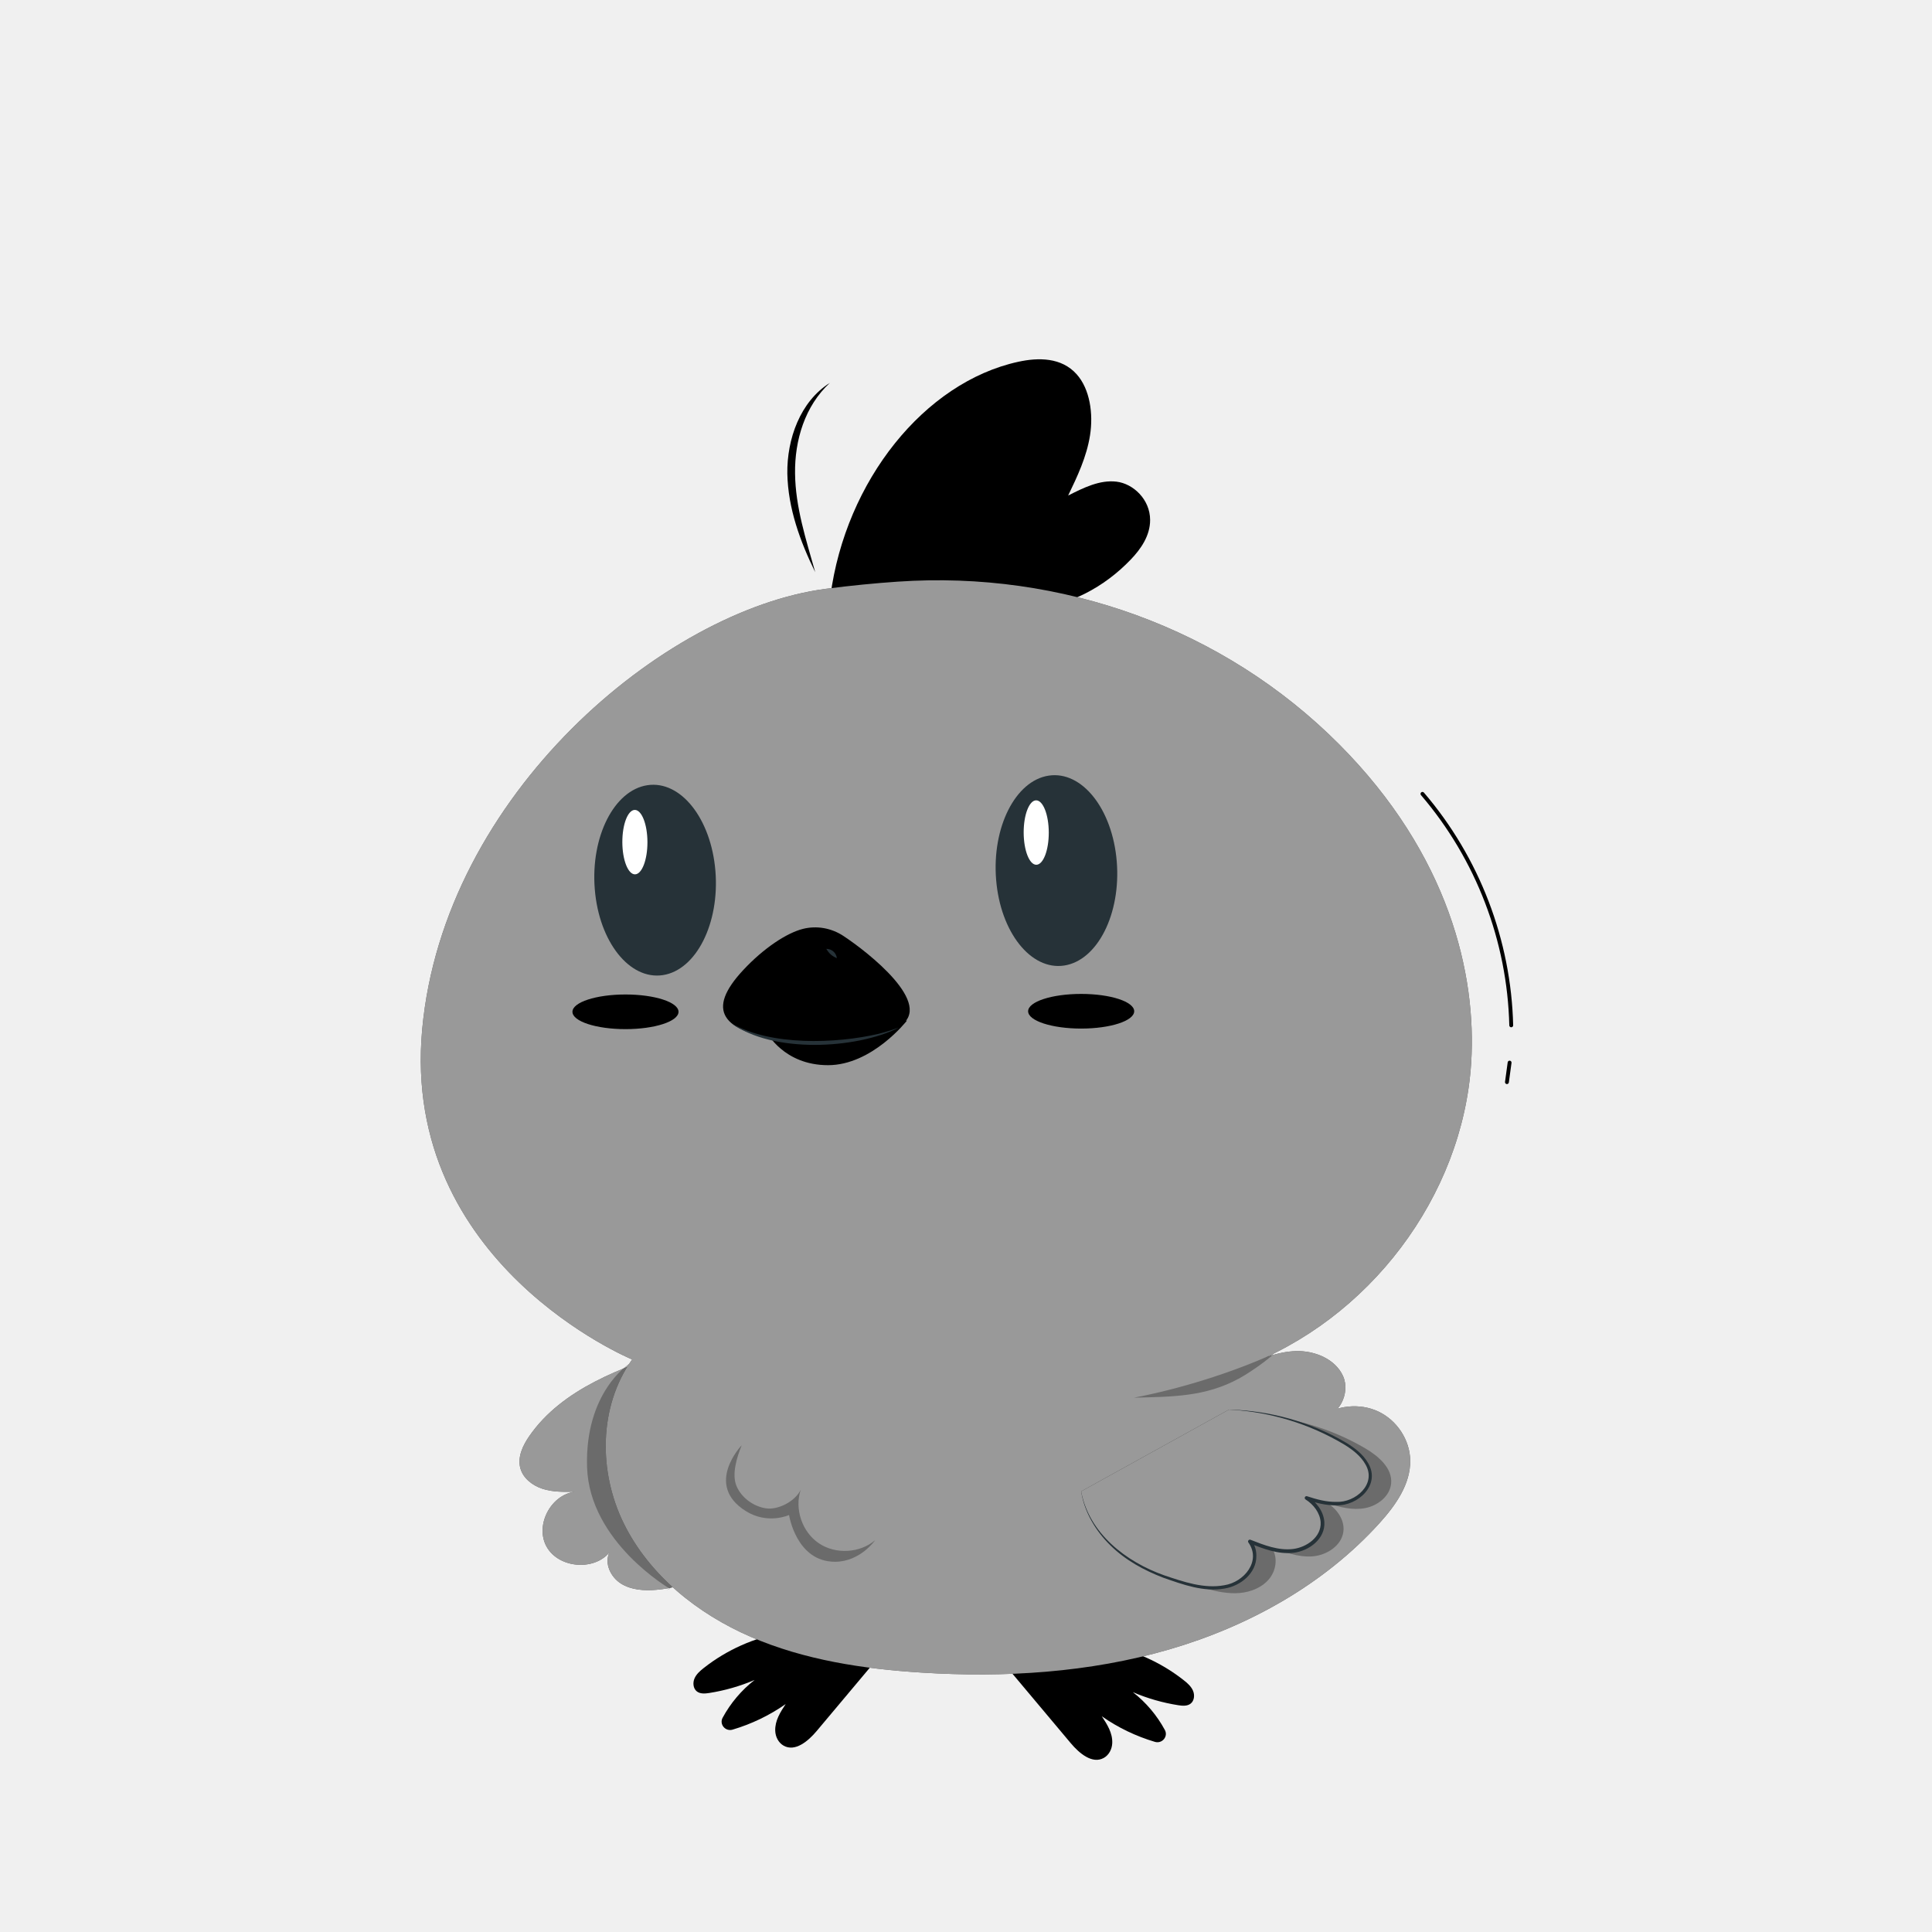
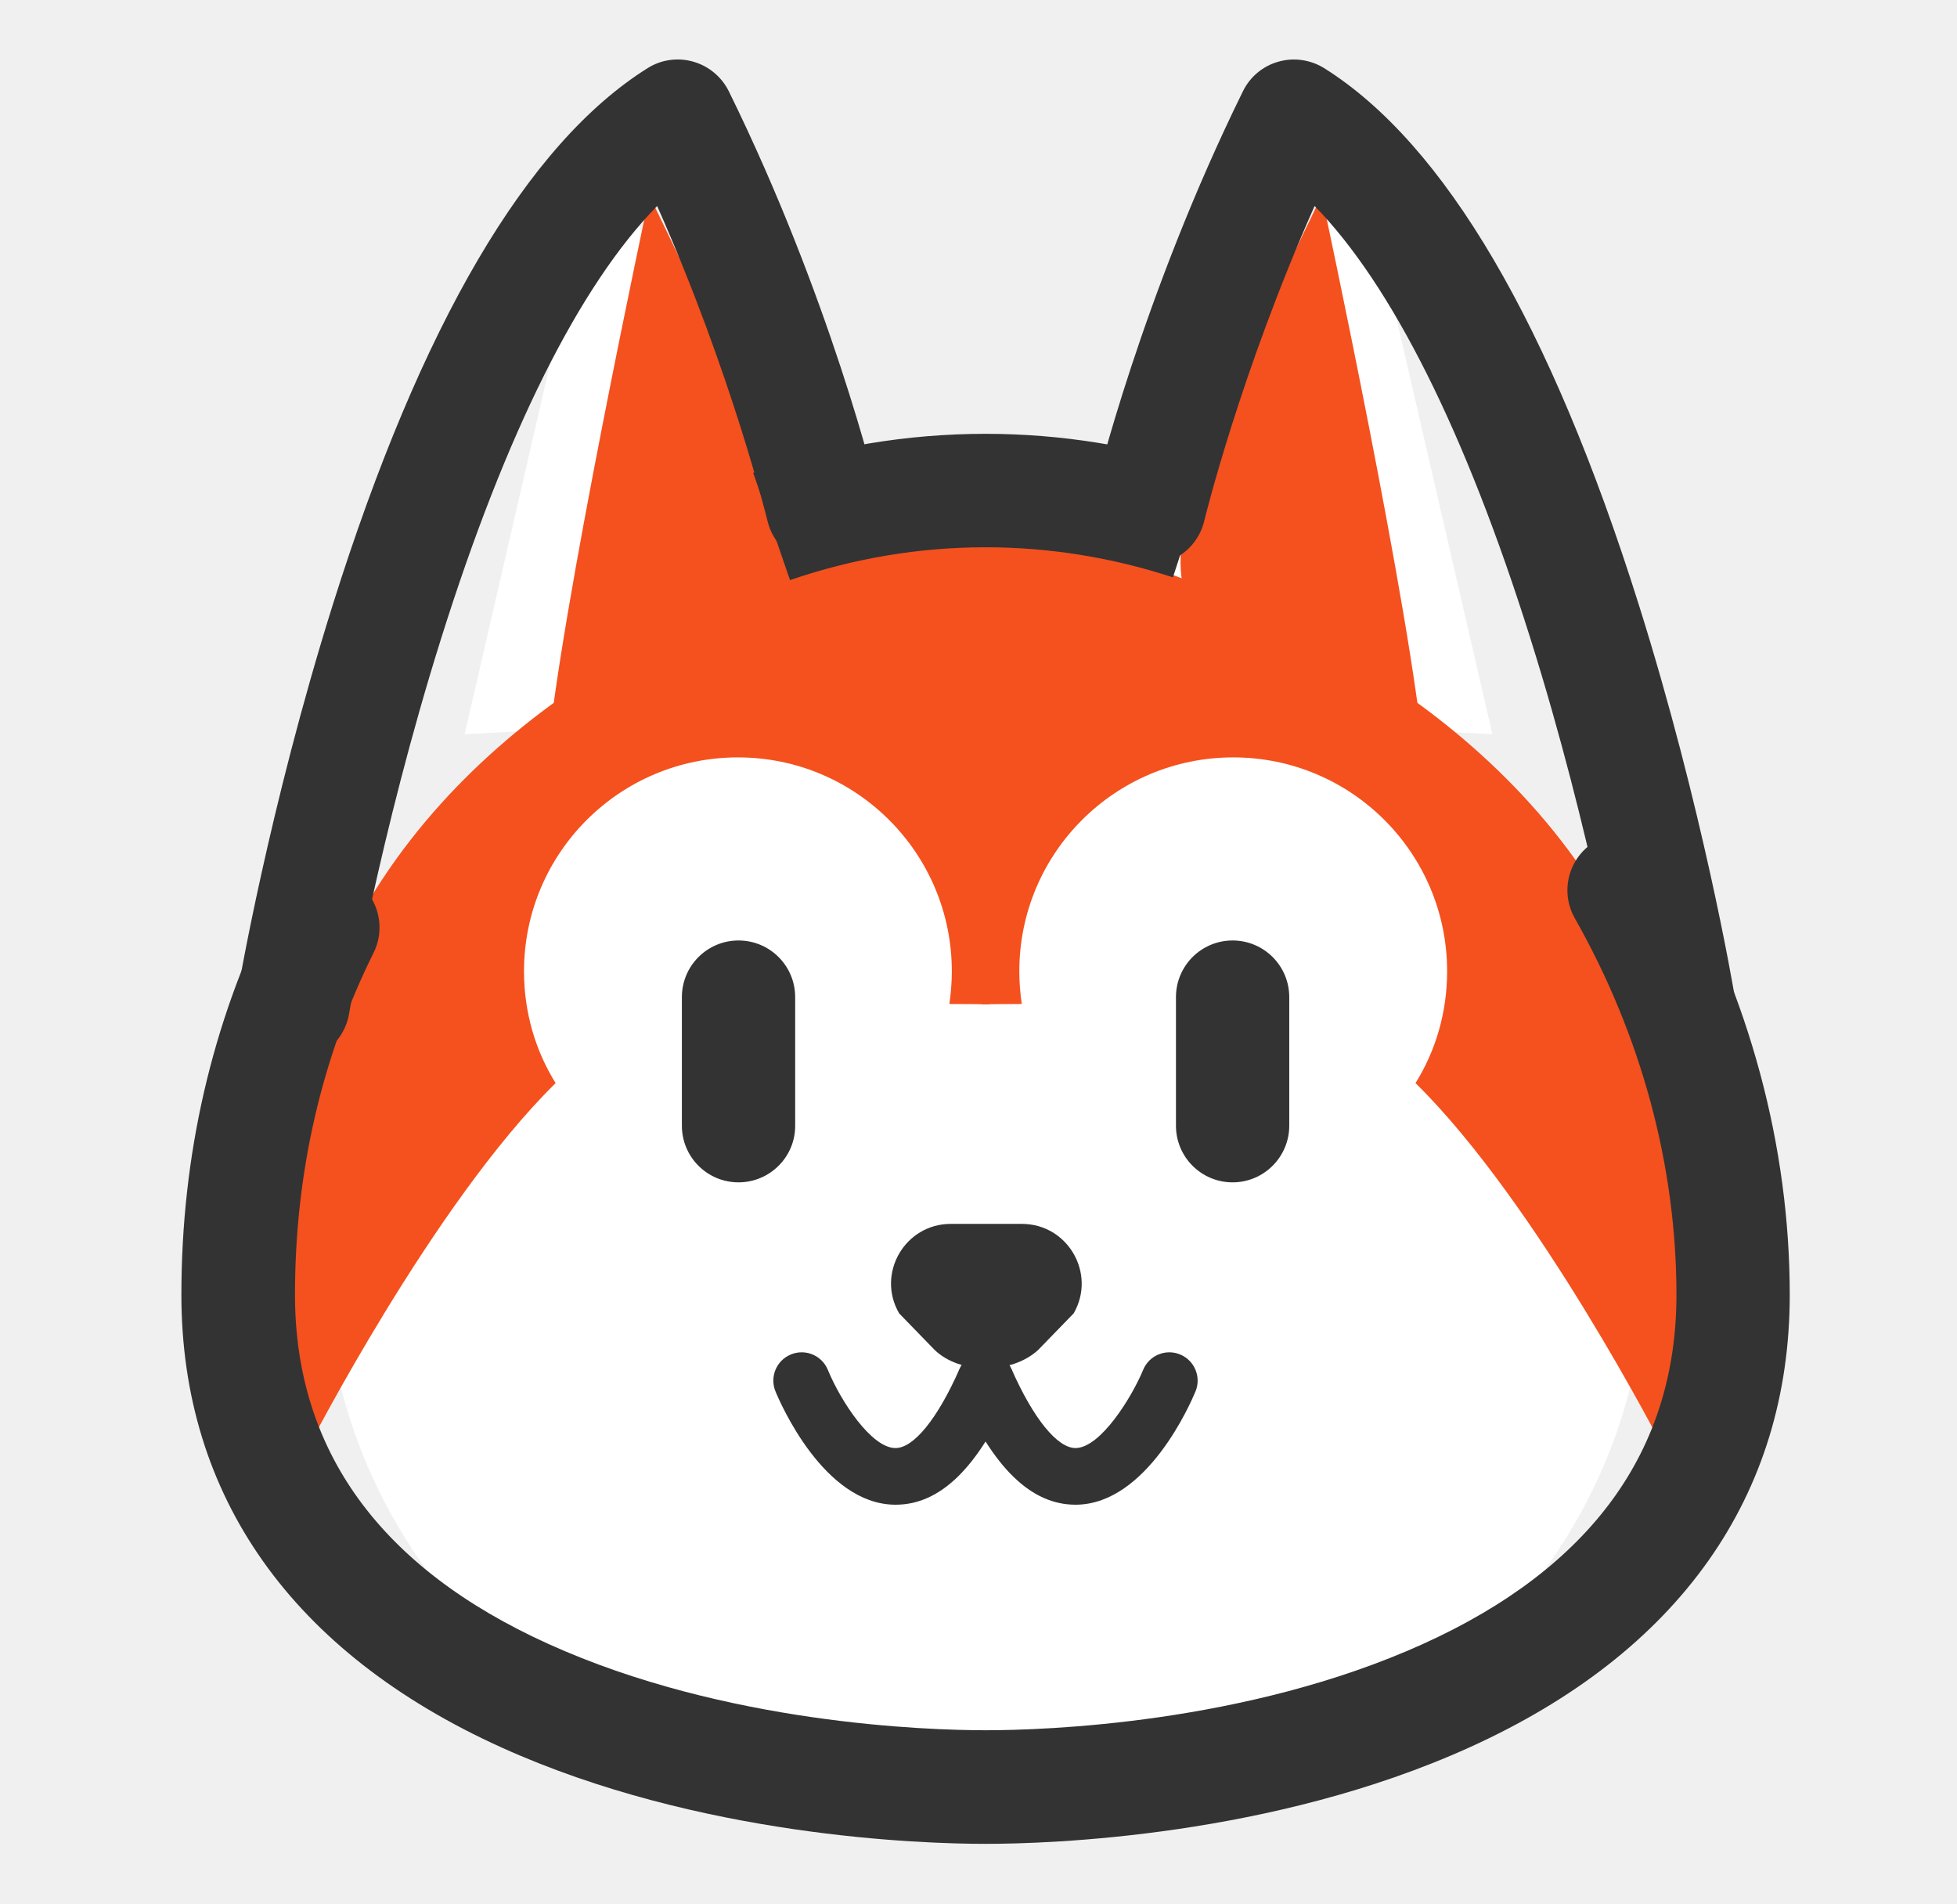
- <svg xmlns="http://www.w3.org/2000/svg" viewBox="0 0 500 500">
-   <g id="freepik--Chicken--inject-358">
-     <g>
-       <g>
-         <path d="M288.957,124.653c-4.312-.517-8.519,1.559-12.522,3.595,2.367-4.92,4.774-9.965,5.661-15.575,.887-5.611-.026-11.995-3.473-15.834-3.928-4.375-9.898-4.346-15.118-3.205-24.241,5.299-44.661,30.779-48.599,60.641l52.659,3.24c9.171-.885,18.087-5.407,25.096-12.728,2.549-2.663,5.003-6.127,4.989-10.237-.018-5.323-4.382-9.379-8.694-9.896Z" fill="currentColor" />
-         <path d="M210.978,148.077c-3.907-7.958-7.038-16.522-7.216-25.52-.127-8.836,3.273-18.616,11.005-23.464-6.476,5.993-9.12,14.855-9.007,23.434,.094,8.739,2.859,17.158,5.218,25.55h0Z" fill="currentColor" />
-       </g>
-       <path d="M202.621,422.516c-7.429,1.303-14.524,4.469-20.455,9.129-.966,.759-1.934,1.599-2.425,2.725-.491,1.127-.362,2.614,.608,3.368,.876,.68,2.109,.578,3.205,.406,4.033-.634,7.987-1.77,11.741-3.374-3.397,2.639-6.229,5.997-8.278,9.779-.922,1.702,.713,3.63,2.569,3.081,4.897-1.449,9.56-3.69,13.744-6.619-1.377,2.096-2.793,4.29-2.701,6.912,.055,1.555,.822,3.093,2.178,3.856,2.982,1.679,6.367-1.194,8.554-3.799,5.856-6.976,11.713-13.952,17.569-20.928l-26.307-4.537Z" fill="currentColor" />
-       <path d="M285.858,425.679c7.429,1.303,14.524,4.469,20.455,9.129,.966,.759,1.934,1.599,2.425,2.725s.362,2.614-.608,3.368c-.876,.68-2.109,.578-3.205,.406-4.033-.634-7.987-1.77-11.741-3.374,3.397,2.639,6.229,5.998,8.278,9.779,.922,1.702-.713,3.63-2.569,3.081-4.897-1.449-9.56-3.69-13.744-6.619,1.377,2.096,2.793,4.29,2.701,6.912-.055,1.555-.822,3.093-2.177,3.856-2.982,1.679-6.367-1.194-8.554-3.799-5.856-6.976-11.713-13.952-17.569-20.928l26.307-4.536Z" fill="currentColor" />
-       <path d="M175.113,349.215c-14.285,4.722-29.574,10.166-38.078,22.37-1.73,2.482-3.167,5.518-2.361,8.418,.728,2.615,3.179,4.497,5.811,5.327,2.632,.83,5.456,.784,8.22,.73-6.305,.887-10.315,8.832-7.211,14.285,3.104,5.453,12.107,6.276,16.186,1.48-1.292,2.821,.355,6.311,3.005,7.988,2.649,1.678,5.995,1.896,9.137,1.634,8.476-.707,16.626-4.661,22.341-10.84l-17.051-51.392Z" fill="currentColor" />
-       <g style="opacity:.6;">
-         <path d="M175.113,349.215c-14.285,4.722-29.574,10.166-38.078,22.37-1.73,2.482-3.167,5.518-2.361,8.418,.728,2.615,3.179,4.497,5.811,5.327,2.632,.83,5.456,.784,8.22,.73-6.305,.887-10.315,8.832-7.211,14.285,3.104,5.453,12.107,6.276,16.186,1.48-1.292,2.821,.355,6.311,3.005,7.988,2.649,1.678,5.995,1.896,9.137,1.634,8.476-.707,16.626-4.661,22.341-10.84l-17.051-51.392Z" style="fill:#fff;" />
-       </g>
-       <path d="M173.367,411.172s-20.842-12.086-21.435-31.505c-.593-19.419,10.882-26.692,10.882-26.692l11.884,57.235-2.156,1.329" style="opacity:.3;" />
-       <g>
-         <path d="M232.306,150.531c42.363-2.921,84.293,12.005,114.26,42.091,28.489,28.602,35.603,59.615,34.177,82.408-2.159,34.497-26.449,66.714-59.454,78.855,4.478-2.011,9.105-4.058,14.027-4.22,4.922-.162,10.268,2.04,12.259,6.456,1.991,4.417-1.089,10.681-6.014,10.713,4.254-3.192,10.367-3.802,15.19-1.514,4.822,2.288,8.128,7.367,8.214,12.618,.1,6.142-3.779,11.629-7.935,16.225-14.311,15.827-33.79,26.707-54.473,32.718-20.683,6.011-42.564,7.337-64.092,5.982-15.105-.95-30.327-3.257-44.172-9.254-13.845-5.997-26.293-16-32.867-29.367-6.574-13.367-6.497-30.245,2.169-42.412,0,0-59.904-24.675-54.333-85.434,5.57-60.759,62.666-108.547,104.444-114.009,6.545-.856,12.765-1.455,18.602-1.857Z" fill="currentColor" />
-         <g style="opacity:.6;">
-           <path d="M232.306,150.531c42.363-2.921,84.293,12.005,114.26,42.091,28.489,28.602,35.603,59.615,34.177,82.408-2.159,34.497-26.449,66.714-59.454,78.855,4.478-2.011,9.105-4.058,14.027-4.22,4.922-.162,10.268,2.04,12.259,6.456,1.991,4.417-1.089,10.681-6.014,10.713,4.254-3.192,10.367-3.802,15.19-1.514,4.822,2.288,8.128,7.367,8.214,12.618,.1,6.142-3.779,11.629-7.935,16.225-14.311,15.827-33.79,26.707-54.473,32.718-20.683,6.011-42.564,7.337-64.092,5.982-15.105-.95-30.327-3.257-44.172-9.254-13.845-5.997-26.293-16-32.867-29.367-6.574-13.367-6.497-30.245,2.169-42.412,0,0-59.904-24.675-54.333-85.434,5.57-60.759,62.666-108.547,104.444-114.009,6.545-.856,12.765-1.455,18.602-1.857Z" style="fill:#fff;" />
-         </g>
-       </g>
-       <g>
-         <path d="M232.803,265.595c-5.84,3.558-13.301,6.177-29.753,3.761-16.452-2.415-20.39-7.91-10.712-18.296,5.402-5.798,11.332-9.615,15.42-10.656,3.605-.918,7.408-.232,10.514,1.816,6.334,4.176,23.747,17.76,14.531,23.374Z" fill="currentColor" />
-         <ellipse cx="279.803" cy="261.71" rx="13.726" ry="4.484" fill="currentColor" />
-         <ellipse cx="161.875" cy="261.855" rx="13.726" ry="4.484" fill="currentColor" />
-         <g>
-           <path d="M289.015,222.935c1.107,13.574-4.985,25.636-13.607,26.946-8.619,1.31-16.504-8.629-17.611-22.201-1.109-13.57,4.981-25.636,13.602-26.947,8.619-1.311,16.504,8.629,17.615,22.201Z" style="fill:#263238;" />
-           <path d="M271.421,215.455c.012,4.604-1.433,8.34-3.226,8.344-1.794,.005-3.257-3.724-3.269-8.328-.012-4.604,1.433-8.34,3.226-8.344,1.793-.004,3.257,3.724,3.269,8.328Z" style="fill:#fff;" />
-         </g>
-         <g>
-           <path d="M185.15,225.413c1.107,13.574-4.984,25.636-13.607,26.946-8.619,1.31-16.504-8.629-17.611-22.201-1.109-13.57,4.981-25.636,13.602-26.947,8.619-1.311,16.504,8.629,17.615,22.201Z" style="fill:#263238;" />
-           <path d="M167.556,217.934c.012,4.604-1.433,8.34-3.226,8.344-1.794,.005-3.257-3.724-3.269-8.328-.012-4.604,1.433-8.34,3.226-8.344,1.793-.004,3.257,3.724,3.269,8.328Z" style="fill:#fff;" />
-         </g>
-         <path d="M198.44,267.165s4.384,8.502,15.847,8.502,20.435-11.545,20.435-11.545l-36.282,3.043Z" fill="currentColor" />
-         <path d="M189.34,264.825c9.958,5.874,27.017,5.312,38.043,2.726,1.571-.391,3.825-1.093,5.34-1.636-11.31,5.696-32.897,6.669-43.383-1.09h0Z" style="fill:#263238;" />
-         <path d="M213.846,245.562c1.392-.015,2.58,1.027,2.735,2.413-1.291-.559-2.017-1.206-2.735-2.413h0Z" style="fill:#263238;" />
-       </g>
-       <g>
-         <path d="M285.245,387.328c1.026,6.18,4.823,11.687,9.743,15.638s10.904,6.457,17.035,8.144c2.861,.787,5.827,1.411,8.797,1.159s5.973-1.487,7.785-3.825c1.812-2.338,2.135-5.865,.297-8.152,3.431,1.37,7.015,2.766,10.723,2.497,3.708-.268,7.553-2.746,8.038-6.37,.395-2.95-1.547-5.809-4.097-7.385,3.133,1.031,6.472,1.878,9.731,1.264s6.387-3.077,6.722-6.319c.412-3.985-3.245-7.128-6.729-9.17-8.974-5.261-19.323-8.259-29.803-8.635" style="opacity:.3;" />
-         <g>
-           <path d="M347.848,373.442c-8.974-5.261-19.323-8.259-29.803-8.635l-38.242,21.154c1.026,6.18,4.823,11.687,9.743,15.638s10.904,6.457,17.035,8.144c2.861,.787,5.827,1.411,8.797,1.159,2.97-.253,5.973-1.487,7.785-3.825,1.812-2.338,2.135-5.865,.297-8.152,3.431,1.37,7.015,2.766,10.723,2.497,3.708-.268,7.553-2.747,8.038-6.37,.395-2.95-1.547-5.809-4.097-7.385,3.133,1.031,6.472,1.878,9.731,1.264,3.259-.614,6.387-3.077,6.722-6.319,.412-3.985-3.245-7.128-6.729-9.17Z" fill="currentColor" />
-           <path d="M347.848,373.442c-8.974-5.261-19.323-8.259-29.803-8.635l-38.242,21.154c1.026,6.18,4.823,11.687,9.743,15.638s10.904,6.457,17.035,8.144c2.861,.787,5.827,1.411,8.797,1.159,2.97-.253,5.973-1.487,7.785-3.825,1.812-2.338,2.135-5.865,.297-8.152,3.431,1.37,7.015,2.766,10.723,2.497,3.708-.268,7.553-2.747,8.038-6.37,.395-2.95-1.547-5.809-4.097-7.385,3.133,1.031,6.472,1.878,9.731,1.264,3.259-.614,6.387-3.077,6.722-6.319,.412-3.985-3.245-7.128-6.729-9.17Z" style="fill:#fff; opacity:.6;" />
-         </g>
-         <path d="M279.803,385.961c1.999,10.86,11.631,18.264,21.545,21.751,4.926,1.655,10.282,3.515,15.499,2.545,5.125-.794,9.622-6.264,6.251-11.041-.304-.358,.113-.908,.536-.724,3.541,1.394,7.201,2.841,11.023,2.383,3.484-.432,7.35-3.088,7.122-6.936-.161-2.407-1.829-4.582-3.898-5.878-.218-.134-.286-.42-.151-.638,.114-.185,.342-.261,.54-.197,2.471,.817,5.006,1.503,7.56,1.46,4.971,.219,10.484-4.595,7.586-9.641-1.219-2.217-3.357-3.86-5.549-5.21-8.997-5.377-19.336-8.522-29.821-9.03,10.541,.248,21.035,3.135,30.158,8.466,2.292,1.372,4.53,3.025,5.884,5.406,3.296,5.634-2.661,11.09-8.239,10.9-2.729,.056-5.359-.655-7.868-1.47l.389-.834c2.271,1.419,4.151,3.77,4.371,6.606,.292,4.376-3.97,7.517-7.957,7.972-3.999,.479-7.903-1.053-11.494-2.495l.535-.724c.919,1.149,1.34,2.625,1.318,4.05,.042,4.457-4.069,7.723-8.124,8.414-5.476,.993-10.824-.996-15.902-2.763-5.03-1.921-9.887-4.576-13.747-8.39-3.848-3.769-6.737-8.648-7.566-13.983h0Z" style="fill:#263238;" />
-       </g>
-       <g style="opacity:.3;">
-         <path d="M293.472,361.719c10.064-.242,18.458-.247,27.089-4.909,2.793-1.508,7.359-4.719,9.229-6.537-10.845,4.963-24.6,9.223-36.317,11.446Z" />
-       </g>
-       <path d="M391.105,265.859c-.271,0-.493-.216-.5-.488-.524-21.842-8.642-43.008-22.857-59.598-.18-.209-.155-.525,.055-.705,.209-.178,.525-.155,.705,.055,14.365,16.765,22.567,38.153,23.098,60.225,.007,.275-.212,.505-.488,.512h-.012Z" fill="currentColor" />
-       <path d="M389.994,280.557c-.022,0-.046-.001-.068-.005-.274-.037-.466-.289-.428-.562l.69-5.058c.037-.273,.296-.475,.562-.428,.273,.037,.466,.289,.428,.562l-.69,5.058c-.034,.251-.248,.433-.494,.433Z" fill="currentColor" />
-       <g style="opacity:.3;">
-         <path d="M226.495,398.595c-3.986,3.384-10.255,3.726-14.586,.795s-6.344-8.877-4.684-13.836c-1.42,2.957-5.827,5.31-9.066,4.792s-6.344-2.802-7.58-5.841c-1.236-3.039,.145-7.443,1.375-10.484,0,0-9.789,10.206,1.022,17.021,5.71,3.599,11.232,1.043,11.232,1.043,0,0,1.845,12.1,11.891,12.1,6.537,0,10.396-5.589,10.396-5.589Z" />
-       </g>
-     </g>
-   </g>
+ <svg xmlns="http://www.w3.org/2000/svg" viewBox="0 0 1053 1024">
+   <ellipse cx="530.3" cy="680" rx="355" ry="310" fill="#ffffff" />
+   <ellipse cx="530.3" cy="420" rx="220" ry="170" fill="#ffffff" />
+   <polygon points="325,70 250,395 440,385" fill="#ffffff" />
+   <polygon points="728,70 803,395 613,385" fill="#ffffff" />
+   <path d="M349.401 105.235s-48.963 228.14-54.961 303.639c144.426-85.44 179.095-48.881 54.961-303.639zM711.205 105.235s48.963 228.14 54.961 303.639c-144.426-85.44-179.095-48.881-54.961-303.639zM526.442 540.402h1.725v-0.082c-0.657 0.082-1.314 0.082-1.725 0.082z" fill="#F4511E" />
+   <path d="M281.953 522.575c0-63.587 51.51-115.097 115.097-115.097 63.587 0 115.097 51.51 115.097 115.097 0 5.997-0.493 11.83-1.314 17.581 6.162 0 18.485 0.082 21.442 0.164l0.246-258.783S64 348.903 165.623 779.14c0 0 67.448-131.692 133.335-196.429-10.844-17.417-17.006-38.037-17.006-60.136zM534.246 540.402h-1.725v-0.082c0.657 0.082 1.232 0.082 1.725 0.082z" fill="#F4511E" />
+   <path d="M778.653 522.575c0-63.587-51.51-115.097-115.097-115.097-63.587 0-115.097 51.51-115.097 115.097 0 5.997 0.493 11.83 1.314 17.581-6.162 0-18.485 0.082-21.442 0.164l-0.246-258.783s468.521 67.366 366.897 497.604c0 0-67.448-131.692-133.335-196.429 10.844-17.417 17.006-38.037 17.006-60.136z" fill="#F4511E" />
+   <path d="M530.303 992c-34.258 0-154.12-3.779-260.427-51.839C157.162 889.144 97.6 804.937 97.6 696.576c0-75.006 16.349-146.069 48.717-211.134 7.476-15.116 25.796-21.278 40.912-13.802 15.116 7.476 21.278 25.796 13.802 40.912-28.096 56.604-42.309 118.465-42.309 184.024 0 83.714 45.924 146.973 136.375 187.885 95.134 43.048 204.151 46.417 235.288 46.417 31.136 0 140.154-3.368 235.288-46.417 90.533-40.995 136.375-104.171 136.375-187.885 0-69.338-18.895-139.414-54.714-202.59-8.298-14.705-3.122-33.272 11.501-41.57 14.705-8.298 33.272-3.122 41.57 11.501 40.912 72.377 62.601 152.805 62.601 232.659 0 108.278-59.561 192.486-172.276 243.503-106.224 48.142-226.169 51.921-260.427 51.921zM425.064 312.098L405.265 254.344c40.584-13.884 82.646-20.949 125.038-20.949 40.502 0 80.757 6.49 119.78 19.224l-18.977 58c-32.861-10.762-66.709-16.184-100.802-16.184-35.572 0-70.981 5.915-105.239 17.663z" fill="#333333" />
+   <path d="M157.737 570.963c-1.725 0-3.368-0.164-5.094-0.411-16.595-2.793-27.85-18.567-25.057-35.162 0.657-4.026 17.17-100.72 51.428-209.902C226.499 174.491 283.514 77.303 348.497 36.637c7.312-4.601 16.266-5.833 24.564-3.45 8.298 2.382 15.198 8.133 19.06 15.856 54.468 110.661 79.278 212.778 80.264 217.05 3.943 16.431-6.162 32.861-22.592 36.805-16.431 3.943-32.861-6.162-36.805-22.592-0.246-0.904-19.224-79.032-59.397-169.483-41.734 42.638-81.496 122.08-116.329 232.987-33.026 105.156-49.292 200.701-49.456 201.687-2.547 14.87-15.445 25.468-30.068 25.468zM903.115 570.963c-14.623 0-27.521-10.516-30.068-25.468-0.246-1.232-16.595-97.27-49.703-202.344-34.751-110.579-74.431-189.775-116.001-232.33-40.255 90.697-59.151 168.579-59.397 169.483-3.943 16.431-20.374 26.536-36.805 22.592-16.431-3.943-26.536-20.374-22.592-36.805 0.986-4.272 25.796-106.389 80.264-217.05 3.779-7.722 10.762-13.555 19.06-15.856 8.298-2.382 17.252-1.068 24.564 3.45 64.901 40.666 121.916 137.854 169.4 288.852 34.34 109.182 50.771 205.794 51.428 209.902 2.793 16.595-8.38 32.368-25.057 35.162-1.643 0.246-3.368 0.411-5.094 0.411zM549.855 658.457h-38.284c-24.728 0-40.173 26.782-27.768 48.142l19.142 19.717c13.72 13.145 41.241 13.145 55.618 0l19.142-19.717c12.323-21.36-3.122-48.142-27.85-48.142zM397.378 636.111c-16.841 0-30.479-13.637-30.479-30.479v-69.173c0-16.841 13.637-30.479 30.479-30.479s30.479 13.637 30.479 30.479v69.173c0.082 16.759-13.637 30.479-30.479 30.479zM663.227 636.111c-16.841 0-30.479-13.637-30.479-30.479v-69.173c0-16.841 13.637-30.479 30.479-30.479s30.479 13.637 30.479 30.479v69.173c0 16.759-13.637 30.479-30.479 30.479z" fill="#333333" />
+   <path d="M481.914 809.537h-0.575c-38.119-0.493-61.533-54.796-64.08-60.958-3.204-7.805 0.493-16.677 8.298-19.881 7.805-3.204 16.677 0.493 19.881 8.298 6.983 16.924 23.414 41.98 36.312 42.063h0.082c9.858 0 22.674-15.856 34.422-42.473 3.368-7.722 12.405-11.173 20.128-7.805s11.173 12.405 7.805 20.128c-17.909 40.748-38.284 60.629-62.272 60.629z" fill="#333333" />
+   <path d="M578.691 809.537c-23.907 0-44.281-19.799-62.354-60.629-3.368-7.722 0.082-16.677 7.805-20.128 7.722-3.368 16.677 0.082 20.128 7.805 11.748 26.618 24.646 42.473 34.422 42.473h0.082c13.473-0.164 30.315-27.521 36.312-42.063 3.204-7.805 12.159-11.501 19.881-8.298 7.805 3.204 11.501 12.159 8.298 19.881-2.547 6.162-25.961 60.465-64.08 60.958h-0.493z" fill="#333333" />
</svg>
